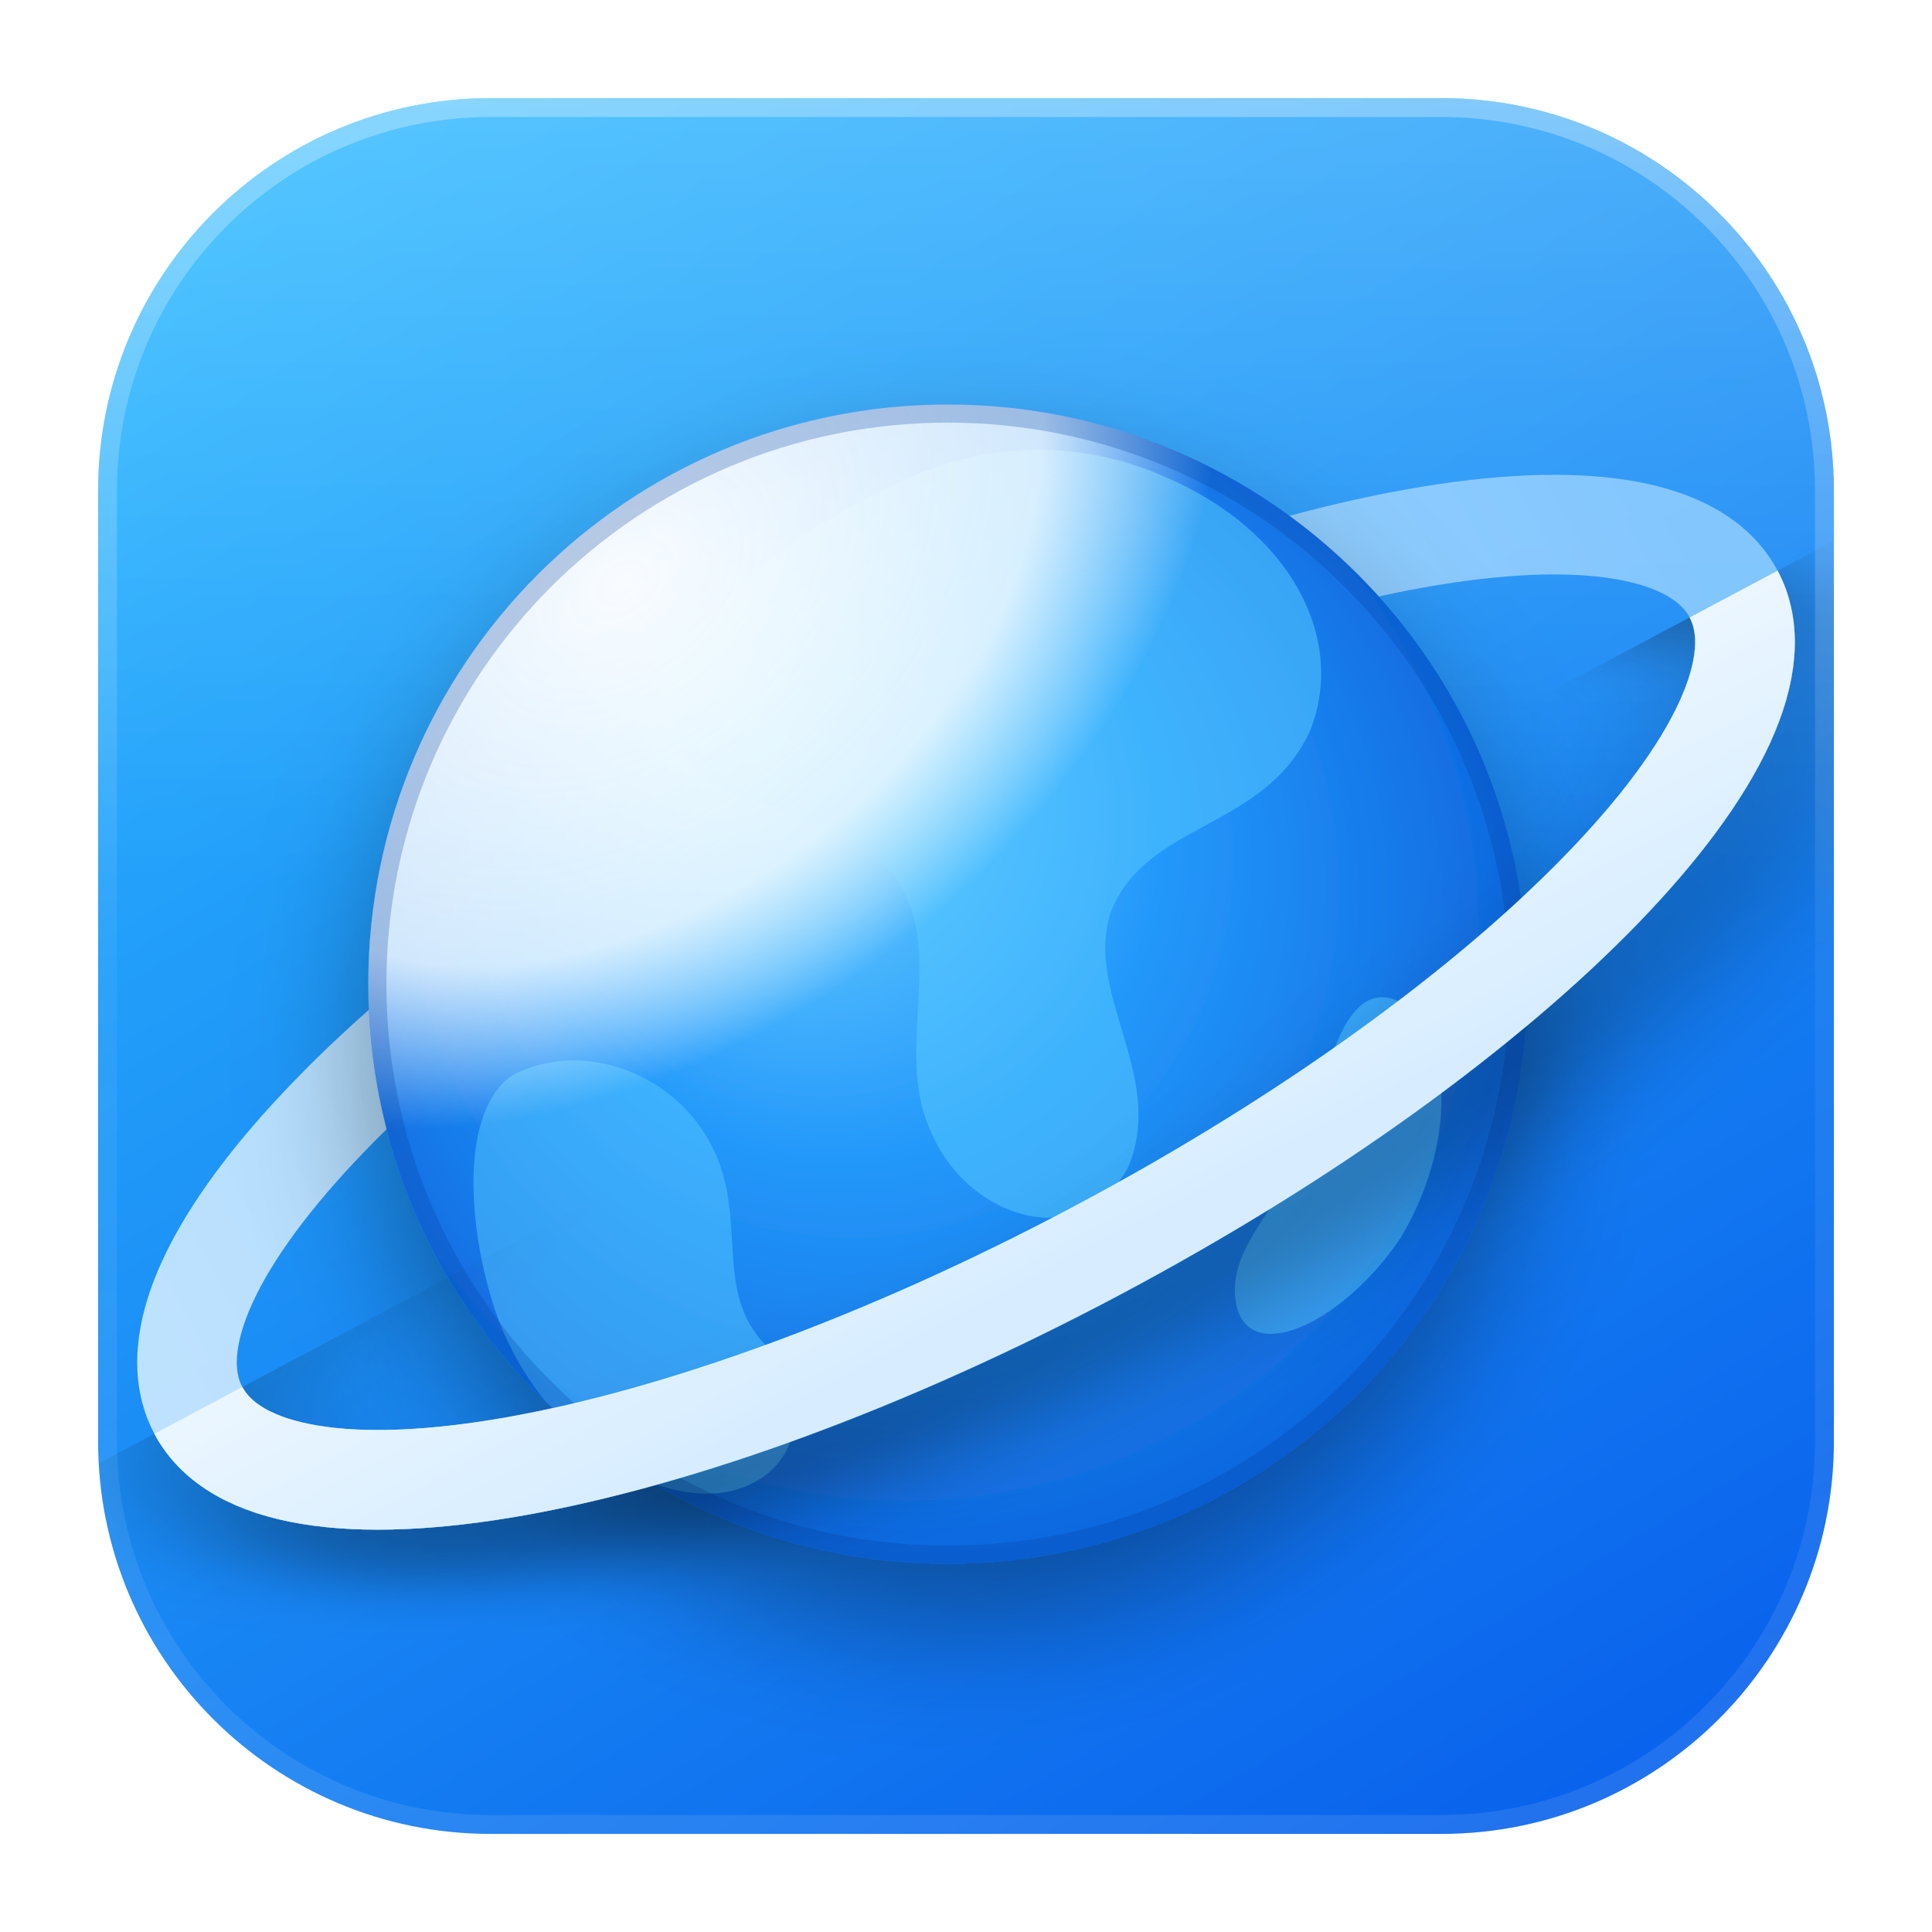
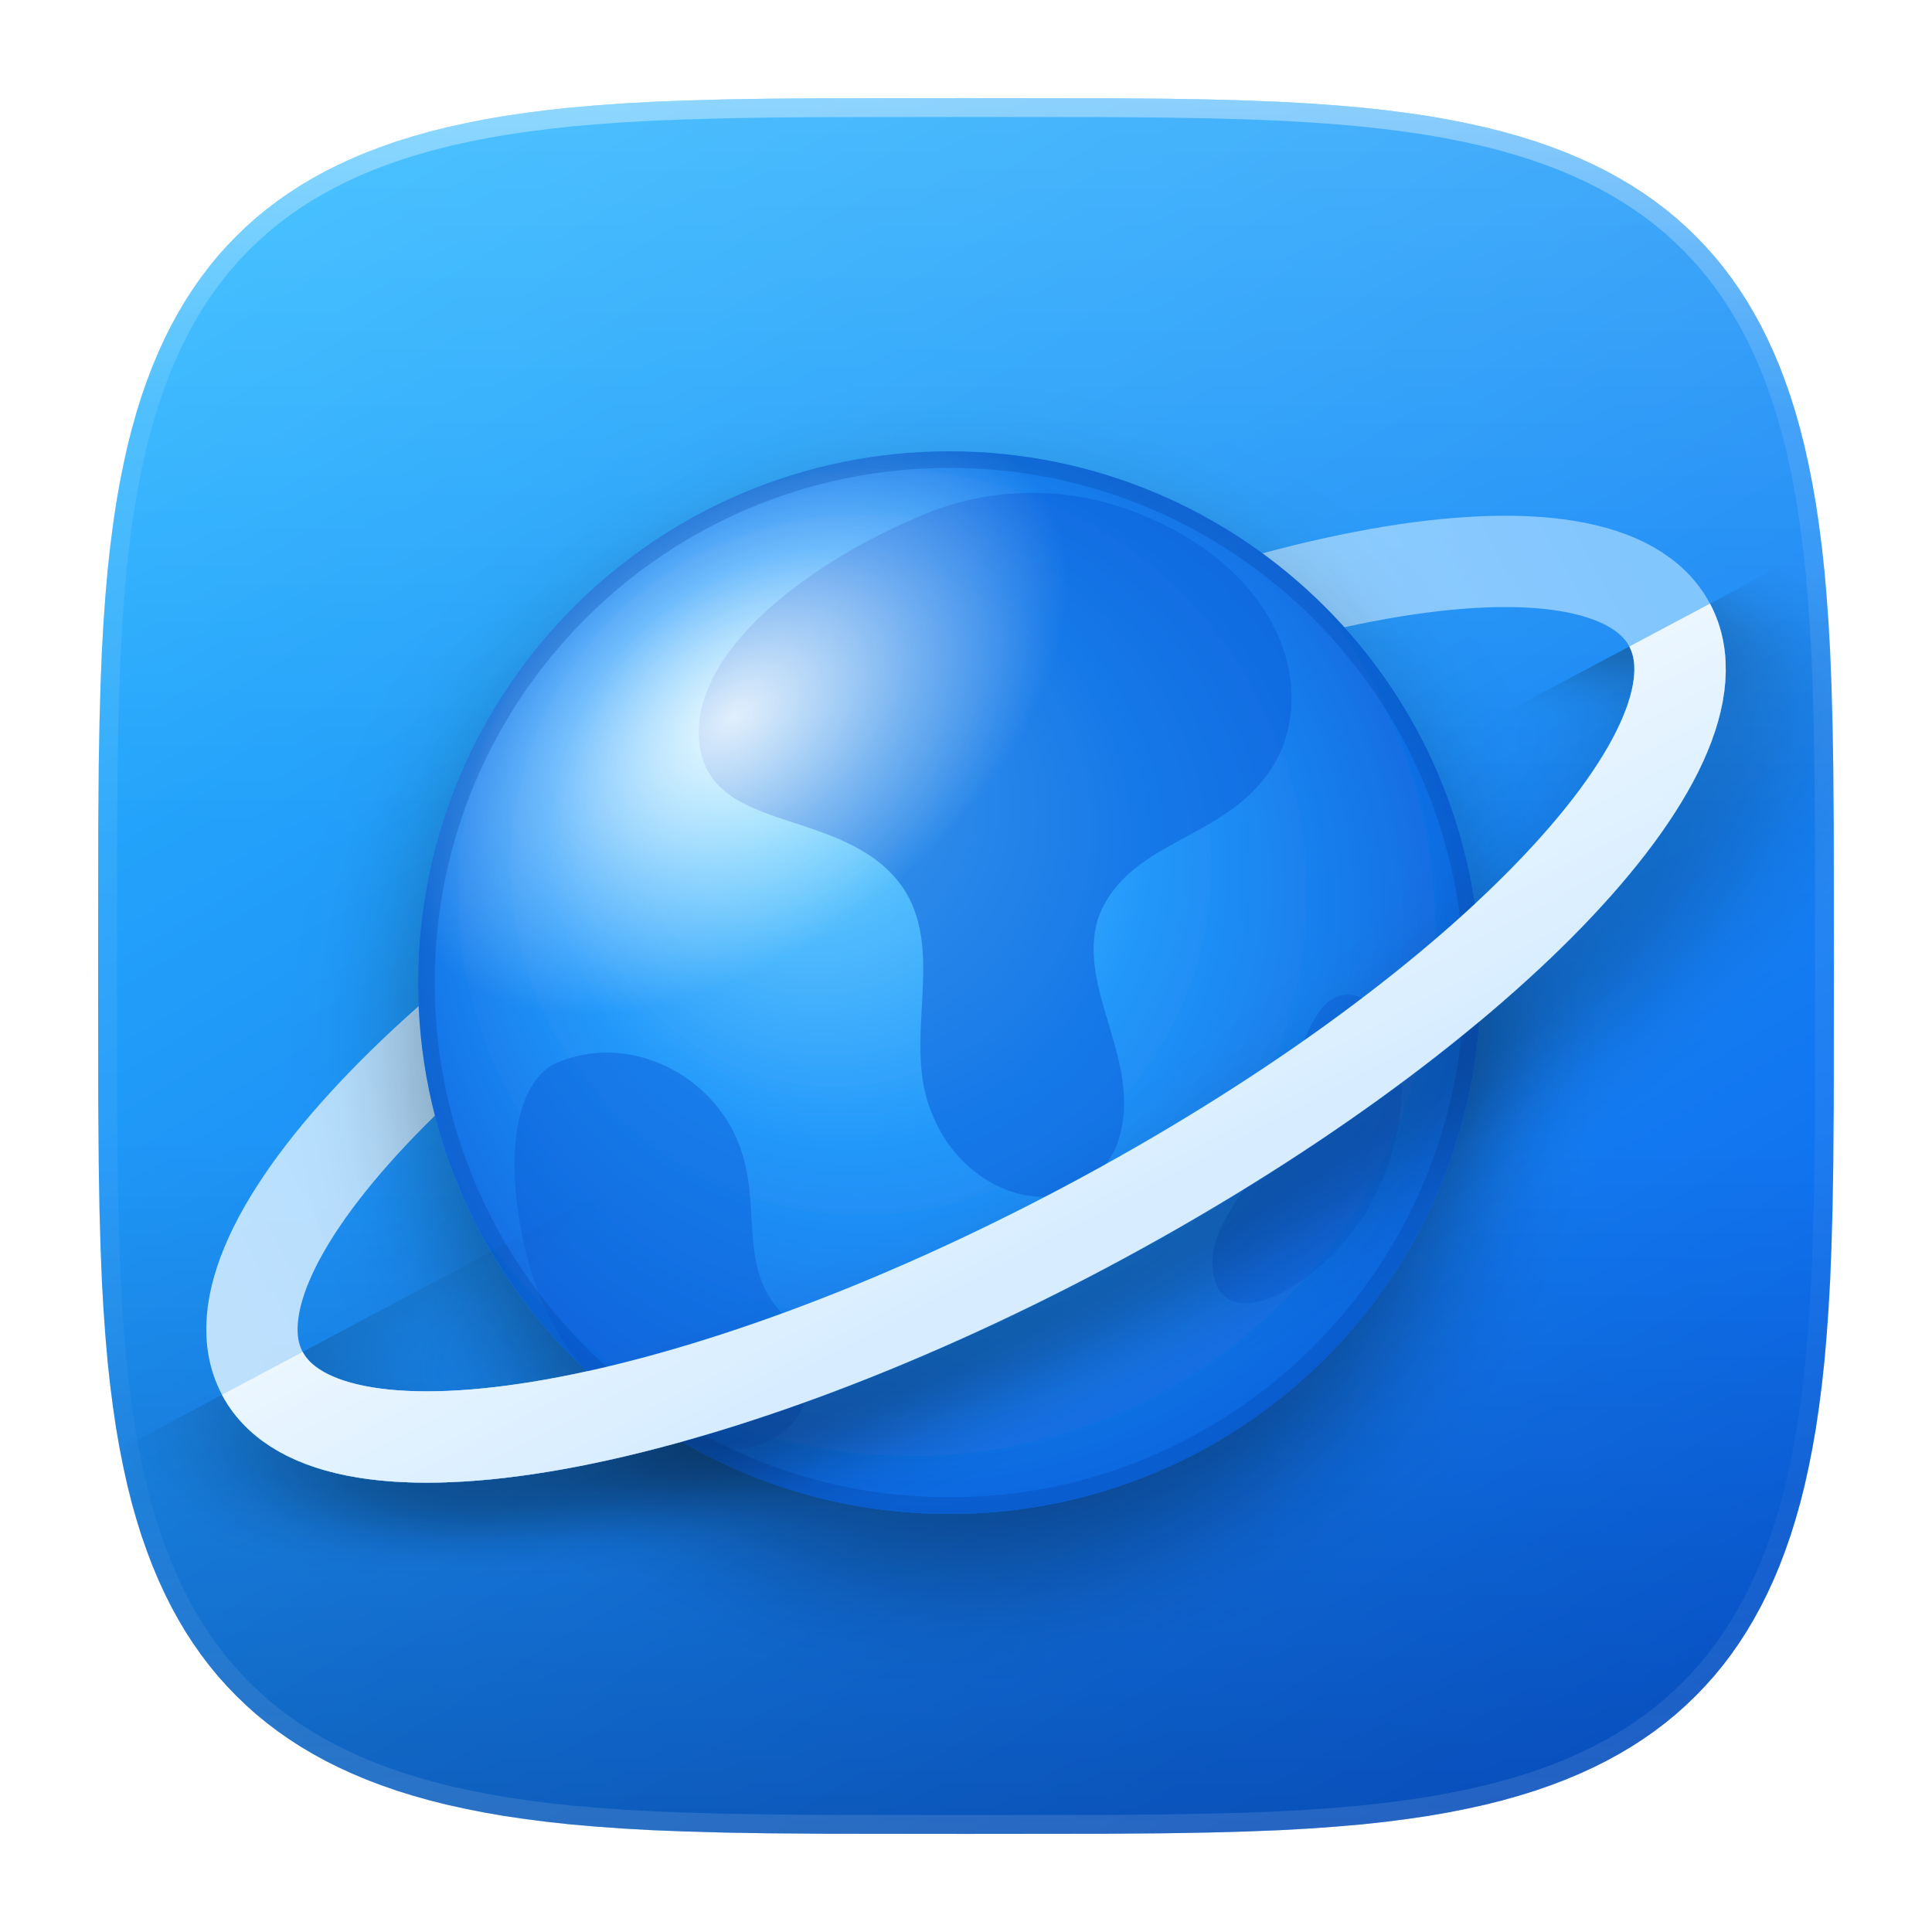
<svg xmlns="http://www.w3.org/2000/svg" width="256" height="256" viewBox="0 0 256 256">
  <defs>
    <filter id="sh" x="-40%" y="-40%" width="180%" height="180%">
      <feDropShadow dx="0" dy="7" stdDeviation="7" flood-color="#000" flood-opacity="0.34" />
    </filter>
    <filter id="glow" x="-40%" y="-40%" width="180%" height="180%">
      <feGaussianBlur stdDeviation="6" result="b" />
      <feMerge>
        <feMergeNode in="b" />
        <feMergeNode in="SourceGraphic" />
      </feMerge>
    </filter>
    <clipPath id="tileclip">
-       <rect x="13" y="13" width="230" height="230" rx="52" />
+       <path d="M243.00 128.00L242.98 146.61L242.92 154.31L242.82 160.21L242.68 165.18L242.51 169.55L242.29 173.48L242.03 177.09L241.74 180.44L241.40 183.56L241.02 186.51L240.61 189.29L240.15 191.93L239.65 194.44L239.12 196.84L238.54 199.14L237.92 201.34L237.26 203.46L236.55 205.49L235.81 207.44L235.02 209.32L234.19 211.13L233.32 212.87L232.40 214.55L231.44 216.17L230.43 217.73L229.38 219.23L228.28 220.68L227.14 222.07L225.94 223.41L224.70 224.70L223.41 225.94L222.07 227.14L220.68 228.28L219.23 229.38L217.73 230.43L216.17 231.44L214.55 232.40L212.87 233.32L211.13 234.19L209.32 235.02L207.44 235.81L205.49 236.55L203.46 237.26L201.34 237.92L199.14 238.54L196.84 239.12L194.44 239.65L191.93 240.15L189.29 240.61L186.51 241.02L183.56 241.40L180.44 241.74L177.09 242.03L173.48 242.29L169.55 242.51L165.18 242.68L160.21 242.82L154.31 242.92L146.61 242.98L128.00 243.00L109.39 242.98L101.69 242.92L95.79 242.82L90.82 242.68L86.45 242.51L82.52 242.29L78.91 242.03L75.56 241.74L72.44 241.40L69.49 241.02L66.71 240.61L64.07 240.15L61.56 239.65L59.16 239.12L56.86 238.54L54.66 237.92L52.54 237.26L50.51 236.55L48.56 235.81L46.68 235.02L44.87 234.19L43.13 233.32L41.45 232.40L39.83 231.44L38.27 230.43L36.77 229.38L35.32 228.28L33.93 227.14L32.59 225.94L31.30 224.70L30.06 223.41L28.86 222.07L27.72 220.68L26.62 219.23L25.57 217.73L24.56 216.17L23.60 214.55L22.68 212.87L21.81 211.13L20.98 209.32L20.19 207.44L19.45 205.49L18.74 203.46L18.08 201.34L17.46 199.14L16.88 196.84L16.35 194.44L15.85 191.93L15.39 189.29L14.98 186.51L14.60 183.56L14.26 180.44L13.97 177.09L13.71 173.48L13.49 169.55L13.32 165.18L13.18 160.21L13.08 154.31L13.02 146.61L13.00 128.00L13.02 109.39L13.08 101.69L13.18 95.79L13.32 90.82L13.49 86.45L13.71 82.52L13.97 78.91L14.26 75.56L14.60 72.44L14.98 69.49L15.39 66.71L15.85 64.07L16.35 61.56L16.88 59.16L17.46 56.86L18.08 54.66L18.74 52.54L19.45 50.51L20.19 48.56L20.98 46.68L21.81 44.87L22.68 43.13L23.60 41.45L24.56 39.83L25.57 38.27L26.62 36.77L27.72 35.32L28.86 33.93L30.06 32.59L31.30 31.30L32.59 30.06L33.93 28.86L35.32 27.72L36.77 26.62L38.27 25.57L39.83 24.56L41.45 23.60L43.13 22.68L44.87 21.81L46.68 20.98L48.56 20.19L50.51 19.45L52.54 18.74L54.66 18.08L56.86 17.46L59.16 16.88L61.56 16.35L64.07 15.85L66.71 15.39L69.49 14.98L72.44 14.60L75.56 14.26L78.91 13.97L82.52 13.71L86.45 13.49L90.82 13.32L95.79 13.18L101.69 13.08L109.39 13.02L128.00 13.00L146.61 13.02L154.31 13.08L160.21 13.18L165.18 13.32L169.55 13.49L173.48 13.71L177.09 13.97L180.44 14.26L183.56 14.60L186.51 14.98L189.29 15.39L191.93 15.85L194.44 16.35L196.84 16.88L199.14 17.46L201.34 18.08L203.46 18.74L205.49 19.45L207.44 20.19L209.32 20.98L211.13 21.81L212.87 22.68L214.55 23.60L216.17 24.56L217.73 25.57L219.23 26.62L220.68 27.72L222.07 28.86L223.41 30.06L224.70 31.30L225.94 32.59L227.14 33.93L228.28 35.32L229.38 36.77L230.43 38.27L231.44 39.83L232.40 41.45L233.32 43.13L234.19 44.87L235.02 46.68L235.81 48.56L236.55 50.51L237.26 52.54L237.92 54.66L238.54 56.86L239.12 59.16L239.65 61.56L240.15 64.07L240.61 66.71L241.02 69.49L241.40 72.44L241.74 75.56L242.03 78.91L242.29 82.52L242.51 86.45L242.68 90.82L242.82 95.79L242.92 101.69L242.98 109.39Z" />
    </clipPath>
    <linearGradient id="sheen" x1="0" y1="0" x2="0" y2="1">
-       <stop offset="0" stop-color="#fff" stop-opacity="0.2" />
-       <stop offset="0.45" stop-color="#fff" stop-opacity="0" />
+       <stop offset="0" stop-color="#fff" stop-opacity="0.16" />
+       <stop offset="0.42" stop-color="#fff" stop-opacity="0" />
+     </linearGradient>
+     <linearGradient id="shade" x1="0" y1="0" x2="0" y2="1">
+       <stop offset="0.6" stop-color="#000" stop-opacity="0" />
+       <stop offset="1" stop-color="#000" stop-opacity="0.22" />
    </linearGradient>
    <linearGradient id="rim" x1="0" y1="0" x2="0" y2="1">
-       <stop offset="0" stop-color="#fff" stop-opacity="0.3" />
-       <stop offset="0.5" stop-color="#fff" stop-opacity="0.05" />
-       <stop offset="1" stop-color="#fff" stop-opacity="0.1" />
+       <stop offset="0" stop-color="#fff" stop-opacity="0.38" />
+       <stop offset="0.18" stop-color="#fff" stop-opacity="0.1" />
+       <stop offset="0.8" stop-color="#fff" stop-opacity="0.03" />
+       <stop offset="1" stop-color="#fff" stop-opacity="0.12" />
    </linearGradient>
    <linearGradient id="tg" x1="0.2" y1="0" x2="0.8" y2="1">
      <stop offset="0" stop-color="#2BB6FF" stop-opacity="1" />
      <stop offset="1" stop-color="#0A63EC" stop-opacity="1" />
    </linearGradient>
    <radialGradient id="sph" cx="0.5" cy="0.5" r="0.62" fx="0.32" fy="0.26">
      <stop offset="0" stop-color="#7FDEFF" stop-opacity="1" />
      <stop offset="0.45" stop-color="#2499FB" stop-opacity="1" />
      <stop offset="1" stop-color="#0757D6" stop-opacity="1" />
    </radialGradient>
    <radialGradient id="cap" cx="0.5" cy="0.5" r="0.5">
-       <stop offset="0" stop-color="#fff" stop-opacity="0.97" />
-       <stop offset="0.7" stop-color="#F2FAFF" stop-opacity="0.85" />
+       <stop offset="0" stop-color="#fff" stop-opacity="0.85" />
+       <stop offset="0.55" stop-color="#fff" stop-opacity="0.35" />
      <stop offset="1" stop-color="#fff" stop-opacity="0" />
    </radialGradient>
    <linearGradient id="ringb" x1="0" y1="0" x2="1" y2="0">
      <stop offset="0" stop-color="#CFEAFF" stop-opacity="0.9" />
      <stop offset="1" stop-color="#8CCBFF" stop-opacity="0.9" />
    </linearGradient>
    <linearGradient id="ringf" x1="0" y1="0" x2="0" y2="1">
      <stop offset="0" stop-color="#FFFFFF" stop-opacity="1" />
      <stop offset="1" stop-color="#D7EDFF" stop-opacity="1" />
    </linearGradient>
    <clipPath id="sphc">
      <circle cx="126" cy="130" r="64" />
    </clipPath>
    <clipPath id="front">
      <rect x="0" y="132" width="256" height="200" />
    </clipPath>
  </defs>
-   <rect x="13" y="13" width="230" height="230" rx="52" fill="url(#tg)" />
-   <rect x="13" y="13" width="230" height="230" rx="52" fill="url(#sheen)" />
+   <path d="M243.00 128.00L242.98 146.61L242.92 154.31L242.82 160.21L242.68 165.18L242.51 169.55L242.29 173.48L242.03 177.09L241.74 180.44L241.40 183.56L241.02 186.51L240.61 189.29L240.15 191.93L239.65 194.44L239.12 196.84L238.54 199.14L237.92 201.34L237.26 203.46L236.55 205.49L235.81 207.44L235.02 209.32L234.19 211.13L233.32 212.87L232.40 214.55L231.44 216.17L230.43 217.73L229.38 219.23L228.28 220.68L227.14 222.07L225.94 223.41L224.70 224.70L223.41 225.94L222.07 227.14L220.68 228.28L219.23 229.38L217.73 230.43L216.17 231.44L214.55 232.40L212.87 233.32L211.13 234.19L209.32 235.02L207.44 235.81L205.49 236.55L203.46 237.26L201.34 237.92L199.14 238.54L196.84 239.12L194.44 239.65L191.93 240.15L189.29 240.61L186.51 241.02L183.56 241.40L180.44 241.74L177.09 242.03L173.48 242.29L169.55 242.51L165.18 242.68L160.21 242.82L154.31 242.92L146.61 242.98L128.00 243.00L109.39 242.98L101.69 242.92L95.79 242.82L90.82 242.68L86.45 242.51L82.52 242.29L78.91 242.03L75.56 241.74L72.44 241.40L69.49 241.02L66.71 240.61L64.07 240.15L61.56 239.65L59.16 239.12L56.86 238.54L54.66 237.92L52.54 237.26L50.51 236.55L48.56 235.81L46.68 235.02L44.87 234.19L43.13 233.32L41.45 232.40L39.83 231.44L38.27 230.43L36.77 229.38L35.32 228.28L33.93 227.14L32.59 225.94L31.30 224.70L30.06 223.41L28.86 222.07L27.72 220.68L26.62 219.23L25.57 217.73L24.56 216.17L23.60 214.55L22.68 212.87L21.81 211.13L20.98 209.32L20.19 207.44L19.45 205.49L18.74 203.46L18.08 201.34L17.46 199.14L16.88 196.84L16.35 194.44L15.85 191.93L15.39 189.29L14.98 186.51L14.60 183.56L14.26 180.44L13.97 177.09L13.71 173.48L13.49 169.55L13.32 165.18L13.18 160.21L13.08 154.31L13.02 146.61L13.00 128.00L13.02 109.39L13.08 101.69L13.18 95.79L13.32 90.82L13.49 86.45L13.71 82.52L13.97 78.91L14.26 75.56L14.60 72.44L14.98 69.49L15.39 66.71L15.85 64.07L16.35 61.56L16.88 59.16L17.46 56.86L18.08 54.66L18.74 52.54L19.45 50.51L20.19 48.56L20.98 46.68L21.81 44.87L22.68 43.13L23.60 41.45L24.56 39.83L25.57 38.27L26.62 36.77L27.72 35.32L28.86 33.93L30.06 32.59L31.30 31.30L32.59 30.06L33.93 28.86L35.32 27.72L36.77 26.62L38.27 25.57L39.83 24.56L41.45 23.60L43.13 22.68L44.87 21.81L46.68 20.98L48.56 20.19L50.51 19.45L52.54 18.74L54.66 18.08L56.86 17.46L59.16 16.88L61.56 16.35L64.07 15.85L66.71 15.39L69.49 14.98L72.44 14.60L75.56 14.26L78.91 13.97L82.52 13.71L86.45 13.49L90.82 13.32L95.79 13.18L101.69 13.08L109.39 13.02L128.00 13.00L146.61 13.02L154.31 13.08L160.21 13.18L165.18 13.32L169.55 13.49L173.48 13.71L177.09 13.97L180.44 14.26L183.56 14.60L186.51 14.98L189.29 15.39L191.93 15.85L194.44 16.35L196.84 16.88L199.14 17.46L201.34 18.08L203.46 18.74L205.49 19.45L207.44 20.19L209.32 20.98L211.13 21.81L212.87 22.68L214.55 23.60L216.17 24.56L217.73 25.57L219.23 26.62L220.68 27.72L222.07 28.86L223.41 30.06L224.70 31.30L225.94 32.59L227.14 33.93L228.28 35.32L229.38 36.77L230.43 38.27L231.44 39.83L232.40 41.45L233.32 43.13L234.19 44.87L235.02 46.68L235.81 48.56L236.55 50.51L237.26 52.54L237.92 54.66L238.54 56.86L239.12 59.16L239.65 61.56L240.15 64.07L240.61 66.71L241.02 69.49L241.40 72.44L241.74 75.56L242.03 78.91L242.29 82.52L242.51 86.45L242.68 90.82L242.82 95.79L242.92 101.69L242.98 109.39Z" fill="url(#tg)" />
+   <path d="M243.00 128.00L242.98 146.61L242.92 154.31L242.82 160.21L242.68 165.18L242.51 169.55L242.29 173.48L242.03 177.09L241.74 180.44L241.40 183.56L241.02 186.51L240.61 189.29L240.15 191.93L239.65 194.44L239.12 196.84L238.54 199.14L237.92 201.34L237.26 203.46L236.55 205.49L235.81 207.44L235.02 209.32L234.19 211.13L233.32 212.87L232.40 214.55L231.44 216.17L230.43 217.73L229.38 219.23L228.28 220.68L227.14 222.07L225.94 223.41L224.70 224.70L223.41 225.94L222.07 227.14L220.68 228.28L219.23 229.38L217.73 230.43L216.17 231.44L214.55 232.40L212.87 233.32L211.13 234.19L209.32 235.02L207.44 235.81L205.49 236.55L203.46 237.26L201.34 237.92L199.14 238.54L196.84 239.12L194.44 239.65L191.93 240.15L189.29 240.61L186.51 241.02L183.56 241.40L180.44 241.74L177.09 242.03L173.48 242.29L169.55 242.51L165.18 242.68L160.21 242.82L154.31 242.92L146.61 242.98L128.00 243.00L109.39 242.98L101.69 242.92L95.79 242.82L90.82 242.68L86.45 242.51L82.52 242.29L78.91 242.03L75.56 241.74L72.44 241.40L69.49 241.02L66.71 240.61L64.07 240.15L61.56 239.65L59.16 239.12L56.86 238.54L54.66 237.92L52.54 237.26L50.51 236.55L48.56 235.81L46.68 235.02L44.87 234.19L43.13 233.32L41.45 232.40L39.83 231.44L38.27 230.43L36.77 229.38L35.32 228.28L33.93 227.14L32.59 225.94L31.30 224.70L30.06 223.41L28.86 222.07L27.72 220.68L26.62 219.23L25.57 217.73L24.56 216.17L23.60 214.55L22.68 212.87L21.81 211.13L20.98 209.32L20.19 207.44L19.45 205.49L18.74 203.46L18.08 201.34L17.46 199.14L16.88 196.84L16.35 194.44L15.85 191.93L15.39 189.29L14.98 186.51L14.60 183.56L14.26 180.44L13.97 177.09L13.71 173.48L13.49 169.55L13.32 165.18L13.18 160.21L13.08 154.31L13.02 146.61L13.00 128.00L13.02 109.39L13.08 101.69L13.18 95.79L13.32 90.82L13.49 86.45L13.71 82.52L13.97 78.91L14.26 75.56L14.60 72.44L14.98 69.49L15.39 66.71L15.85 64.07L16.35 61.56L16.88 59.16L17.46 56.86L18.08 54.66L18.74 52.54L19.45 50.51L20.19 48.56L20.98 46.68L21.81 44.87L22.68 43.13L23.60 41.45L24.56 39.83L25.57 38.27L26.62 36.77L27.72 35.32L28.86 33.93L30.06 32.59L31.30 31.30L32.59 30.06L33.93 28.86L35.32 27.72L36.77 26.62L38.27 25.57L39.83 24.56L41.45 23.60L43.13 22.68L44.87 21.81L46.68 20.98L48.56 20.19L50.51 19.45L52.54 18.74L54.66 18.08L56.86 17.46L59.16 16.88L61.56 16.35L64.07 15.85L66.71 15.39L69.49 14.98L72.44 14.60L75.56 14.26L78.91 13.97L82.52 13.71L86.45 13.49L90.82 13.32L95.79 13.18L101.69 13.08L109.39 13.02L128.00 13.00L146.61 13.02L154.31 13.08L160.21 13.18L165.18 13.32L169.55 13.49L173.48 13.71L177.09 13.97L180.44 14.26L183.56 14.60L186.51 14.98L189.29 15.39L191.93 15.85L194.44 16.35L196.84 16.88L199.14 17.46L201.34 18.08L203.46 18.74L205.49 19.45L207.44 20.19L209.32 20.98L211.13 21.81L212.87 22.68L214.55 23.60L216.17 24.56L217.73 25.57L219.23 26.62L220.68 27.72L222.07 28.86L223.41 30.06L224.70 31.30L225.94 32.59L227.14 33.93L228.28 35.32L229.38 36.77L230.43 38.27L231.44 39.83L232.40 41.45L233.32 43.13L234.19 44.87L235.02 46.68L235.81 48.56L236.55 50.51L237.26 52.54L237.92 54.66L238.54 56.86L239.12 59.16L239.65 61.56L240.15 64.07L240.61 66.71L241.02 69.49L241.40 72.44L241.74 75.56L242.03 78.91L242.29 82.52L242.51 86.45L242.68 90.82L242.82 95.79L242.92 101.69L242.98 109.39Z" fill="url(#sheen)" />
+   <path d="M243.00 128.00L242.98 146.61L242.92 154.31L242.82 160.21L242.68 165.18L242.51 169.55L242.29 173.48L242.03 177.09L241.74 180.44L241.40 183.56L241.02 186.51L240.61 189.29L240.15 191.93L239.65 194.44L239.12 196.84L238.54 199.14L237.92 201.34L237.26 203.46L236.55 205.49L235.81 207.44L235.02 209.32L234.19 211.13L233.32 212.87L232.40 214.55L231.44 216.17L230.43 217.73L229.38 219.23L228.28 220.68L227.14 222.07L225.94 223.41L224.70 224.70L223.41 225.94L222.07 227.14L220.68 228.28L219.23 229.38L217.73 230.43L216.17 231.44L214.55 232.40L212.87 233.32L211.13 234.19L209.32 235.02L207.44 235.81L205.49 236.55L203.46 237.26L201.34 237.92L199.14 238.54L196.84 239.12L194.44 239.65L191.93 240.15L189.29 240.61L186.51 241.02L183.56 241.40L180.44 241.74L177.09 242.03L173.48 242.29L169.55 242.51L165.18 242.68L160.21 242.82L154.31 242.92L146.61 242.98L128.00 243.00L109.39 242.98L101.69 242.92L95.79 242.82L90.82 242.68L86.45 242.51L82.52 242.29L78.91 242.03L75.56 241.74L72.44 241.40L69.49 241.02L66.71 240.61L64.07 240.15L61.56 239.65L59.16 239.12L56.86 238.54L54.66 237.92L52.54 237.26L50.51 236.55L48.56 235.81L46.68 235.02L44.87 234.19L43.13 233.32L41.45 232.40L39.83 231.44L38.27 230.43L36.77 229.38L35.32 228.28L33.93 227.14L32.59 225.94L31.30 224.70L30.06 223.41L28.86 222.07L27.72 220.68L26.62 219.23L25.57 217.73L24.56 216.17L23.60 214.55L22.68 212.87L21.81 211.13L20.98 209.32L20.19 207.44L19.45 205.49L18.74 203.46L18.08 201.34L17.46 199.14L16.88 196.84L16.35 194.44L15.85 191.93L15.39 189.29L14.98 186.51L14.60 183.56L14.26 180.44L13.97 177.09L13.71 173.48L13.49 169.55L13.32 165.18L13.18 160.21L13.08 154.31L13.02 146.61L13.00 128.00L13.02 109.39L13.08 101.69L13.18 95.79L13.32 90.82L13.49 86.45L13.71 82.52L13.97 78.91L14.26 75.56L14.60 72.44L14.98 69.49L15.39 66.71L15.85 64.07L16.35 61.56L16.88 59.16L17.46 56.86L18.08 54.66L18.74 52.54L19.45 50.51L20.19 48.56L20.98 46.68L21.81 44.87L22.68 43.13L23.60 41.45L24.56 39.83L25.57 38.27L26.62 36.77L27.72 35.32L28.86 33.93L30.06 32.59L31.30 31.30L32.59 30.06L33.93 28.86L35.32 27.72L36.77 26.62L38.27 25.57L39.83 24.56L41.45 23.60L43.13 22.68L44.87 21.81L46.68 20.98L48.56 20.19L50.51 19.45L52.54 18.74L54.66 18.08L56.86 17.46L59.16 16.88L61.56 16.35L64.07 15.85L66.71 15.39L69.49 14.98L72.44 14.60L75.56 14.26L78.91 13.97L82.52 13.71L86.45 13.49L90.82 13.32L95.79 13.18L101.69 13.08L109.39 13.02L128.00 13.00L146.61 13.02L154.31 13.08L160.21 13.18L165.18 13.32L169.55 13.49L173.48 13.71L177.09 13.97L180.44 14.26L183.56 14.60L186.51 14.98L189.29 15.39L191.93 15.85L194.44 16.35L196.84 16.88L199.14 17.46L201.34 18.08L203.46 18.74L205.49 19.45L207.44 20.19L209.32 20.98L211.13 21.81L212.87 22.68L214.55 23.60L216.17 24.56L217.73 25.57L219.23 26.62L220.68 27.72L222.07 28.86L223.41 30.06L224.70 31.30L225.94 32.59L227.14 33.93L228.28 35.32L229.38 36.77L230.43 38.27L231.44 39.83L232.40 41.45L233.32 43.13L234.19 44.87L235.02 46.68L235.81 48.56L236.55 50.51L237.26 52.54L237.92 54.66L238.54 56.86L239.12 59.16L239.65 61.56L240.15 64.07L240.61 66.71L241.02 69.49L241.40 72.44L241.74 75.56L242.03 78.91L242.29 82.52L242.51 86.45L242.68 90.82L242.82 95.79L242.92 101.69L242.98 109.39Z" fill="url(#shade)" />
  <g clip-path="url(#tileclip)">
-     <g transform="translate(128 128) scale(1.2) translate(-128 -128)">
+     <g transform="translate(128 128) scale(1.1) translate(-128 -128)">
      <g transform="rotate(-28 128 132)">
        <ellipse cx="128" cy="132" rx="96" ry="31" fill="none" stroke="url(#ringb)" stroke-width="11" />
      </g>
      <g filter="url(#sh)">
        <circle cx="126" cy="130" r="64" fill="url(#sph)" />
      </g>
      <g clip-path="url(#sphc)">
-         <path d="M150 74c14 6 20 18 16 28-5 11-18 10-22 20-3 9 6 18 2 28-5 10-18 6-22-4-4-9 2-20-4-28-7-9-22-6-24-16-2-11 12-22 26-28 9-4 19-4 28 0z" fill="#56C8FF" opacity=".55" />
-         <path d="M78 140c8-4 18 0 22 8s0 16 6 22c5 6 4 14-4 16-10 2-22-8-26-20-3-9-4-22 2-26z" fill="#56C8FF" opacity=".5" />
-         <path d="M176 132c6 4 6 16 0 26-6 9-16 14-18 8-2-7 6-12 8-20 2-7 4-17 10-14z" fill="#56C8FF" opacity=".5" />
-         <ellipse cx="90" cy="86" rx="74" ry="50" transform="rotate(-38 90 86)" fill="url(#cap)" />
+         <path d="M150 74c14 6 20 18 16 28-5 11-18 10-22 20-3 9 6 18 2 28-5 10-18 6-22-4-4-9 2-20-4-28-7-9-22-6-24-16-2-11 12-22 26-28 9-4 19-4 28 0z" fill="#0B5FD8" opacity=".55" />
+         <path d="M78 140c8-4 18 0 22 8s0 16 6 22c5 6 4 14-4 16-10 2-22-8-26-20-3-9-4-22 2-26z" fill="#0B5FD8" opacity=".5" />
+         <path d="M176 132c6 4 6 16 0 26-6 9-16 14-18 8-2-7 6-12 8-20 2-7 4-17 10-14z" fill="#0B5FD8" opacity=".5" />
+         <ellipse cx="100" cy="98" rx="46" ry="28" transform="rotate(-38 100 98)" fill="url(#cap)" />
        <circle cx="126" cy="130" r="63" fill="none" stroke="#003C9E" stroke-opacity=".25" stroke-width="2" />
      </g>
      <g transform="rotate(-28 128 132)" clip-path="url(#front)" filter="url(#sh)">
        <ellipse cx="128" cy="132" rx="96" ry="31" fill="none" stroke="url(#ringf)" stroke-width="11" />
      </g>
    </g>
+     <path d="M243.00 128.00L242.98 146.61L242.92 154.31L242.82 160.21L242.68 165.18L242.51 169.55L242.29 173.48L242.03 177.09L241.74 180.44L241.40 183.56L241.02 186.51L240.61 189.29L240.15 191.93L239.65 194.44L239.12 196.84L238.54 199.14L237.92 201.34L237.26 203.46L236.55 205.49L235.81 207.44L235.02 209.32L234.19 211.13L233.32 212.87L232.40 214.55L231.44 216.17L230.43 217.73L229.38 219.23L228.28 220.68L227.14 222.07L225.94 223.41L224.70 224.70L223.41 225.94L222.07 227.14L220.68 228.28L219.23 229.38L217.73 230.43L216.17 231.44L214.55 232.40L212.87 233.32L211.13 234.19L209.32 235.02L207.44 235.81L205.49 236.55L203.46 237.26L201.34 237.92L199.14 238.54L196.84 239.12L194.44 239.65L191.93 240.15L189.29 240.61L186.51 241.02L183.56 241.40L180.44 241.74L177.09 242.03L173.48 242.29L169.55 242.51L165.18 242.68L160.21 242.82L154.31 242.92L146.61 242.98L128.00 243.00L109.39 242.98L101.69 242.92L95.79 242.82L90.82 242.68L86.45 242.51L82.52 242.29L78.91 242.03L75.56 241.74L72.44 241.40L69.49 241.02L66.71 240.61L64.07 240.15L61.56 239.65L59.16 239.12L56.86 238.54L54.66 237.92L52.54 237.26L50.51 236.55L48.56 235.81L46.68 235.02L44.87 234.19L43.13 233.32L41.45 232.40L39.83 231.44L38.27 230.43L36.77 229.38L35.32 228.28L33.93 227.14L32.59 225.94L31.30 224.70L30.06 223.41L28.86 222.07L27.72 220.68L26.62 219.23L25.57 217.73L24.56 216.17L23.60 214.55L22.68 212.87L21.81 211.13L20.98 209.32L20.19 207.44L19.45 205.49L18.74 203.46L18.08 201.34L17.46 199.14L16.88 196.84L16.35 194.44L15.85 191.93L15.39 189.29L14.98 186.51L14.60 183.56L14.26 180.44L13.97 177.09L13.71 173.48L13.49 169.55L13.32 165.18L13.18 160.21L13.08 154.31L13.02 146.61L13.00 128.00L13.02 109.39L13.08 101.69L13.18 95.79L13.32 90.82L13.49 86.45L13.71 82.52L13.97 78.91L14.26 75.56L14.60 72.44L14.98 69.49L15.39 66.71L15.85 64.07L16.35 61.56L16.88 59.16L17.46 56.86L18.08 54.66L18.74 52.54L19.45 50.51L20.19 48.56L20.98 46.68L21.81 44.87L22.68 43.13L23.60 41.45L24.56 39.83L25.57 38.27L26.62 36.77L27.72 35.32L28.86 33.93L30.06 32.59L31.30 31.30L32.59 30.06L33.93 28.86L35.32 27.72L36.77 26.62L38.27 25.57L39.83 24.56L41.45 23.60L43.13 22.68L44.87 21.81L46.68 20.98L48.56 20.19L50.51 19.45L52.54 18.74L54.66 18.08L56.86 17.46L59.16 16.88L61.56 16.35L64.07 15.85L66.71 15.39L69.49 14.98L72.44 14.60L75.56 14.26L78.91 13.97L82.52 13.71L86.45 13.49L90.82 13.32L95.79 13.18L101.69 13.08L109.39 13.02L128.00 13.00L146.61 13.02L154.31 13.08L160.21 13.18L165.18 13.32L169.55 13.49L173.48 13.71L177.09 13.97L180.44 14.26L183.56 14.60L186.51 14.98L189.29 15.39L191.93 15.85L194.44 16.35L196.84 16.88L199.14 17.46L201.34 18.08L203.46 18.74L205.49 19.45L207.44 20.19L209.32 20.98L211.13 21.81L212.87 22.68L214.55 23.60L216.17 24.56L217.73 25.57L219.23 26.62L220.68 27.72L222.07 28.86L223.41 30.06L224.70 31.30L225.94 32.59L227.14 33.93L228.28 35.32L229.38 36.77L230.43 38.27L231.44 39.83L232.40 41.45L233.32 43.13L234.19 44.87L235.02 46.68L235.81 48.56L236.55 50.51L237.26 52.54L237.92 54.66L238.54 56.86L239.12 59.16L239.65 61.56L240.15 64.07L240.61 66.71L241.02 69.49L241.40 72.44L241.74 75.56L242.03 78.91L242.29 82.52L242.51 86.45L242.68 90.82L242.82 95.79L242.92 101.69L242.98 109.39Z" fill="none" stroke="url(#rim)" stroke-width="5" />
  </g>
-   <rect x="14.25" y="14.25" width="227.5" height="227.5" rx="50.75" fill="none" stroke="url(#rim)" stroke-width="2.5" />
</svg>
